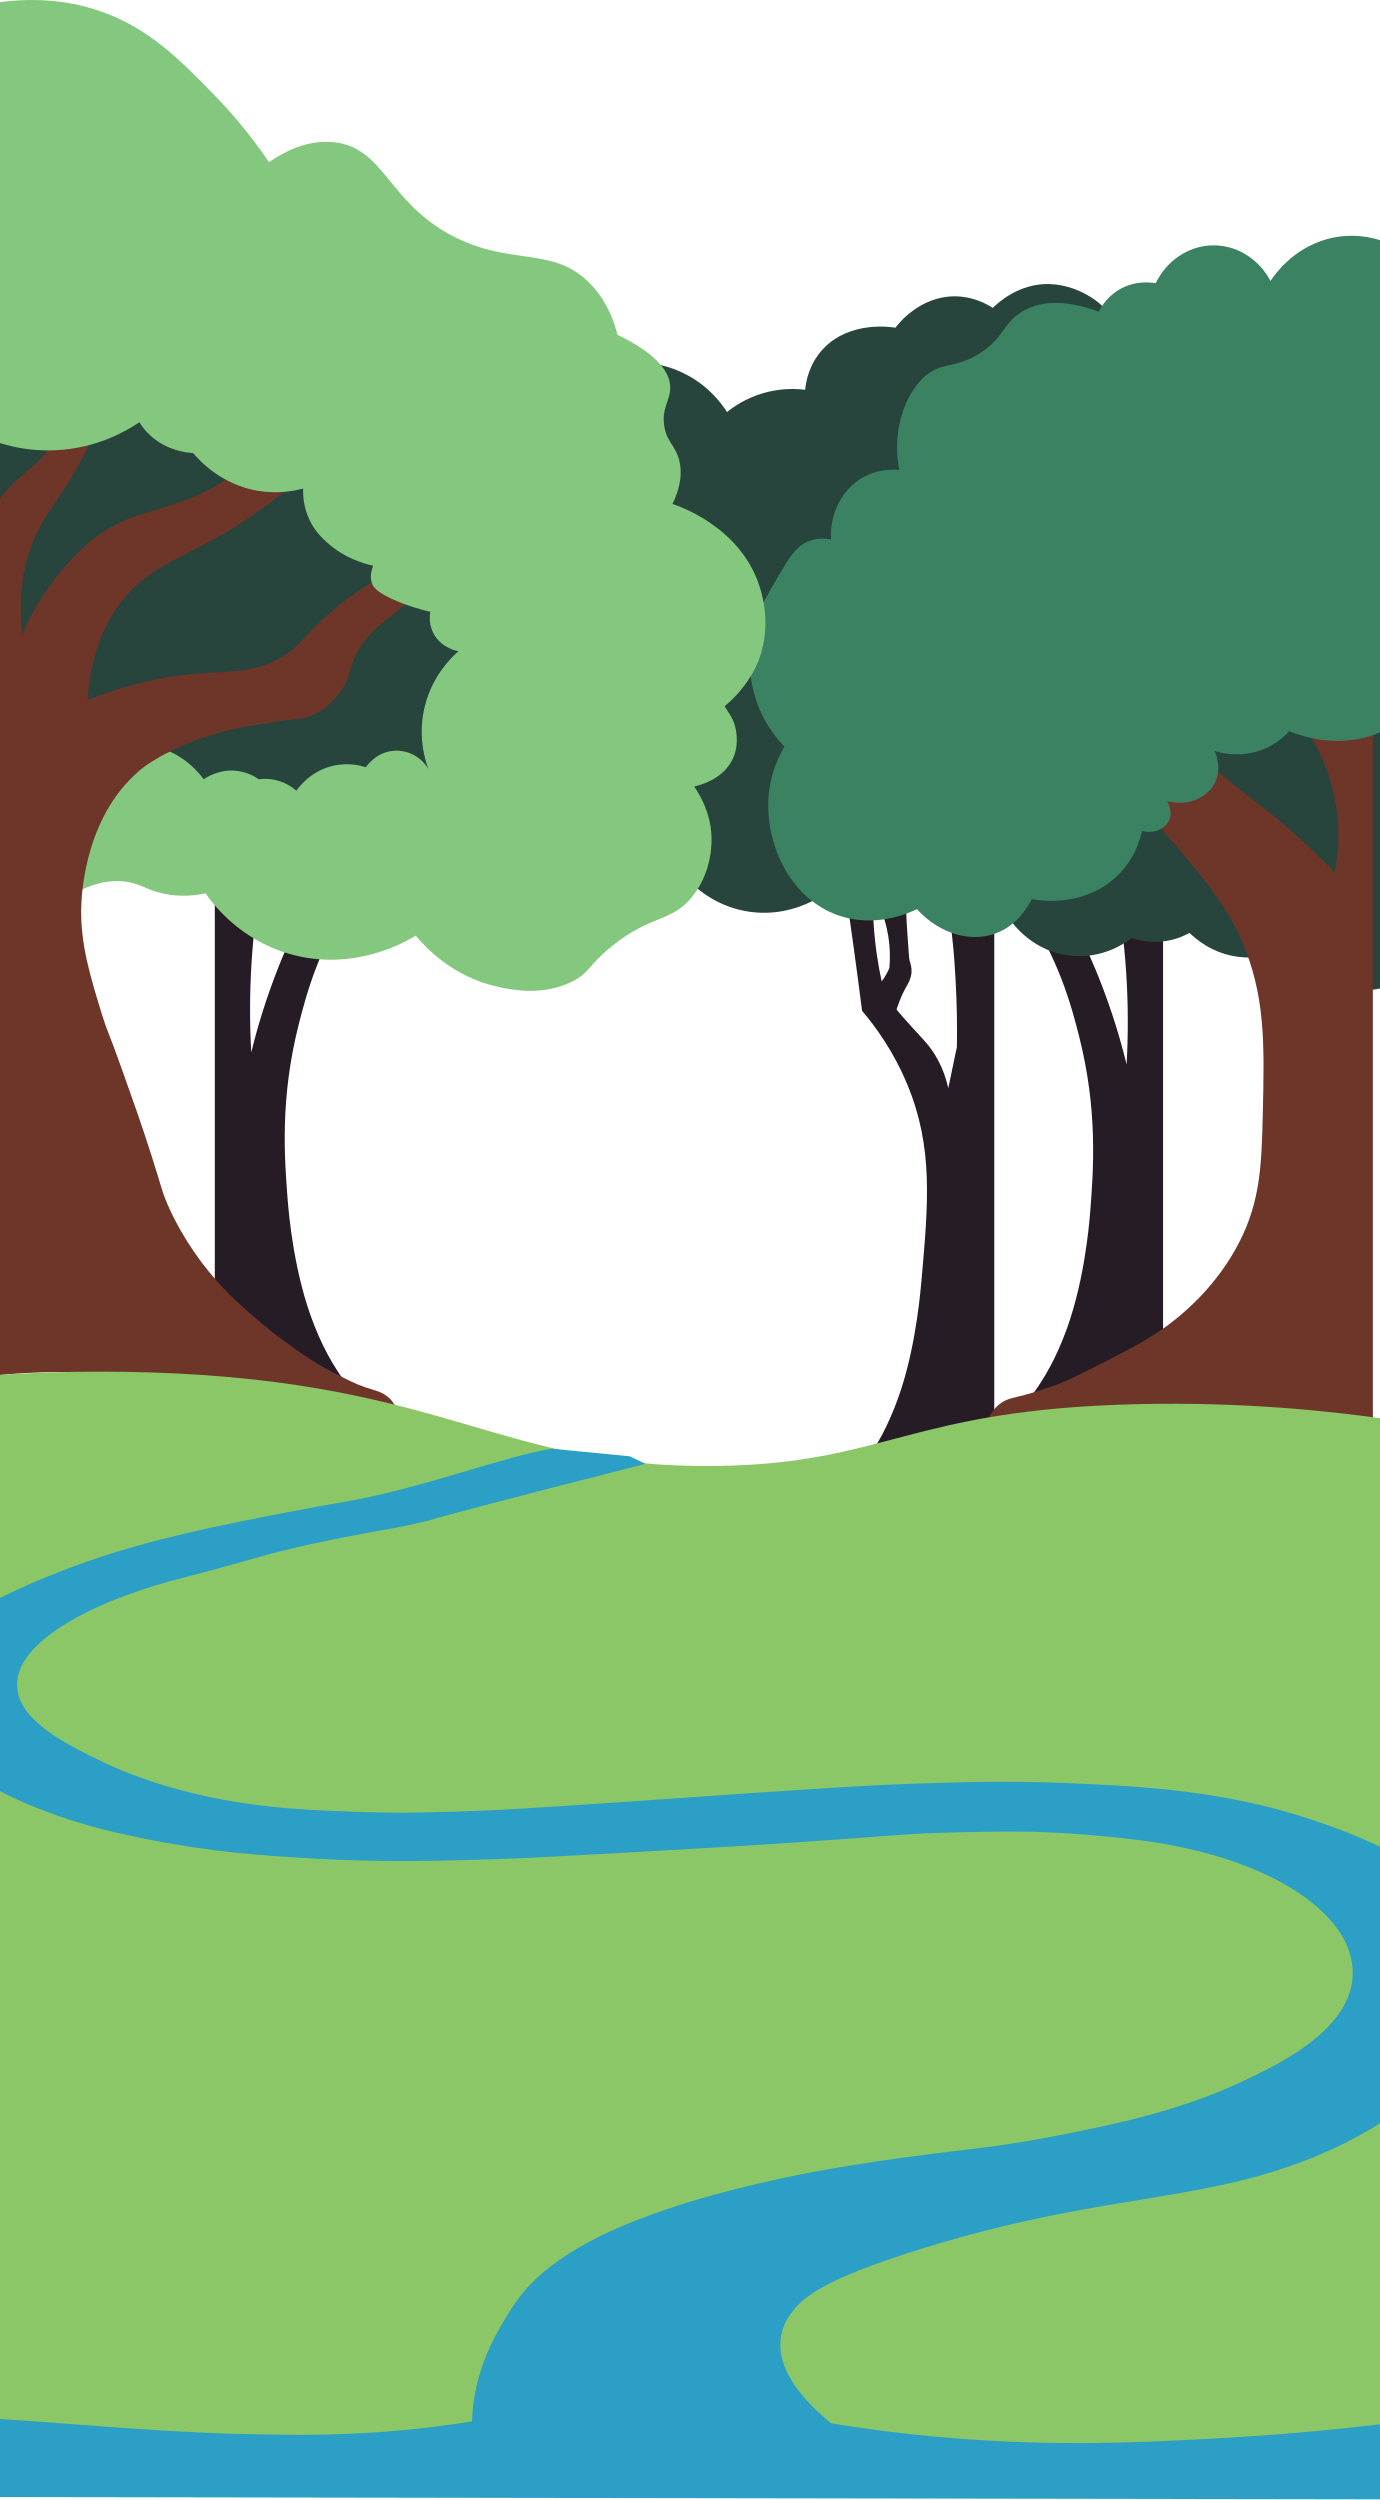
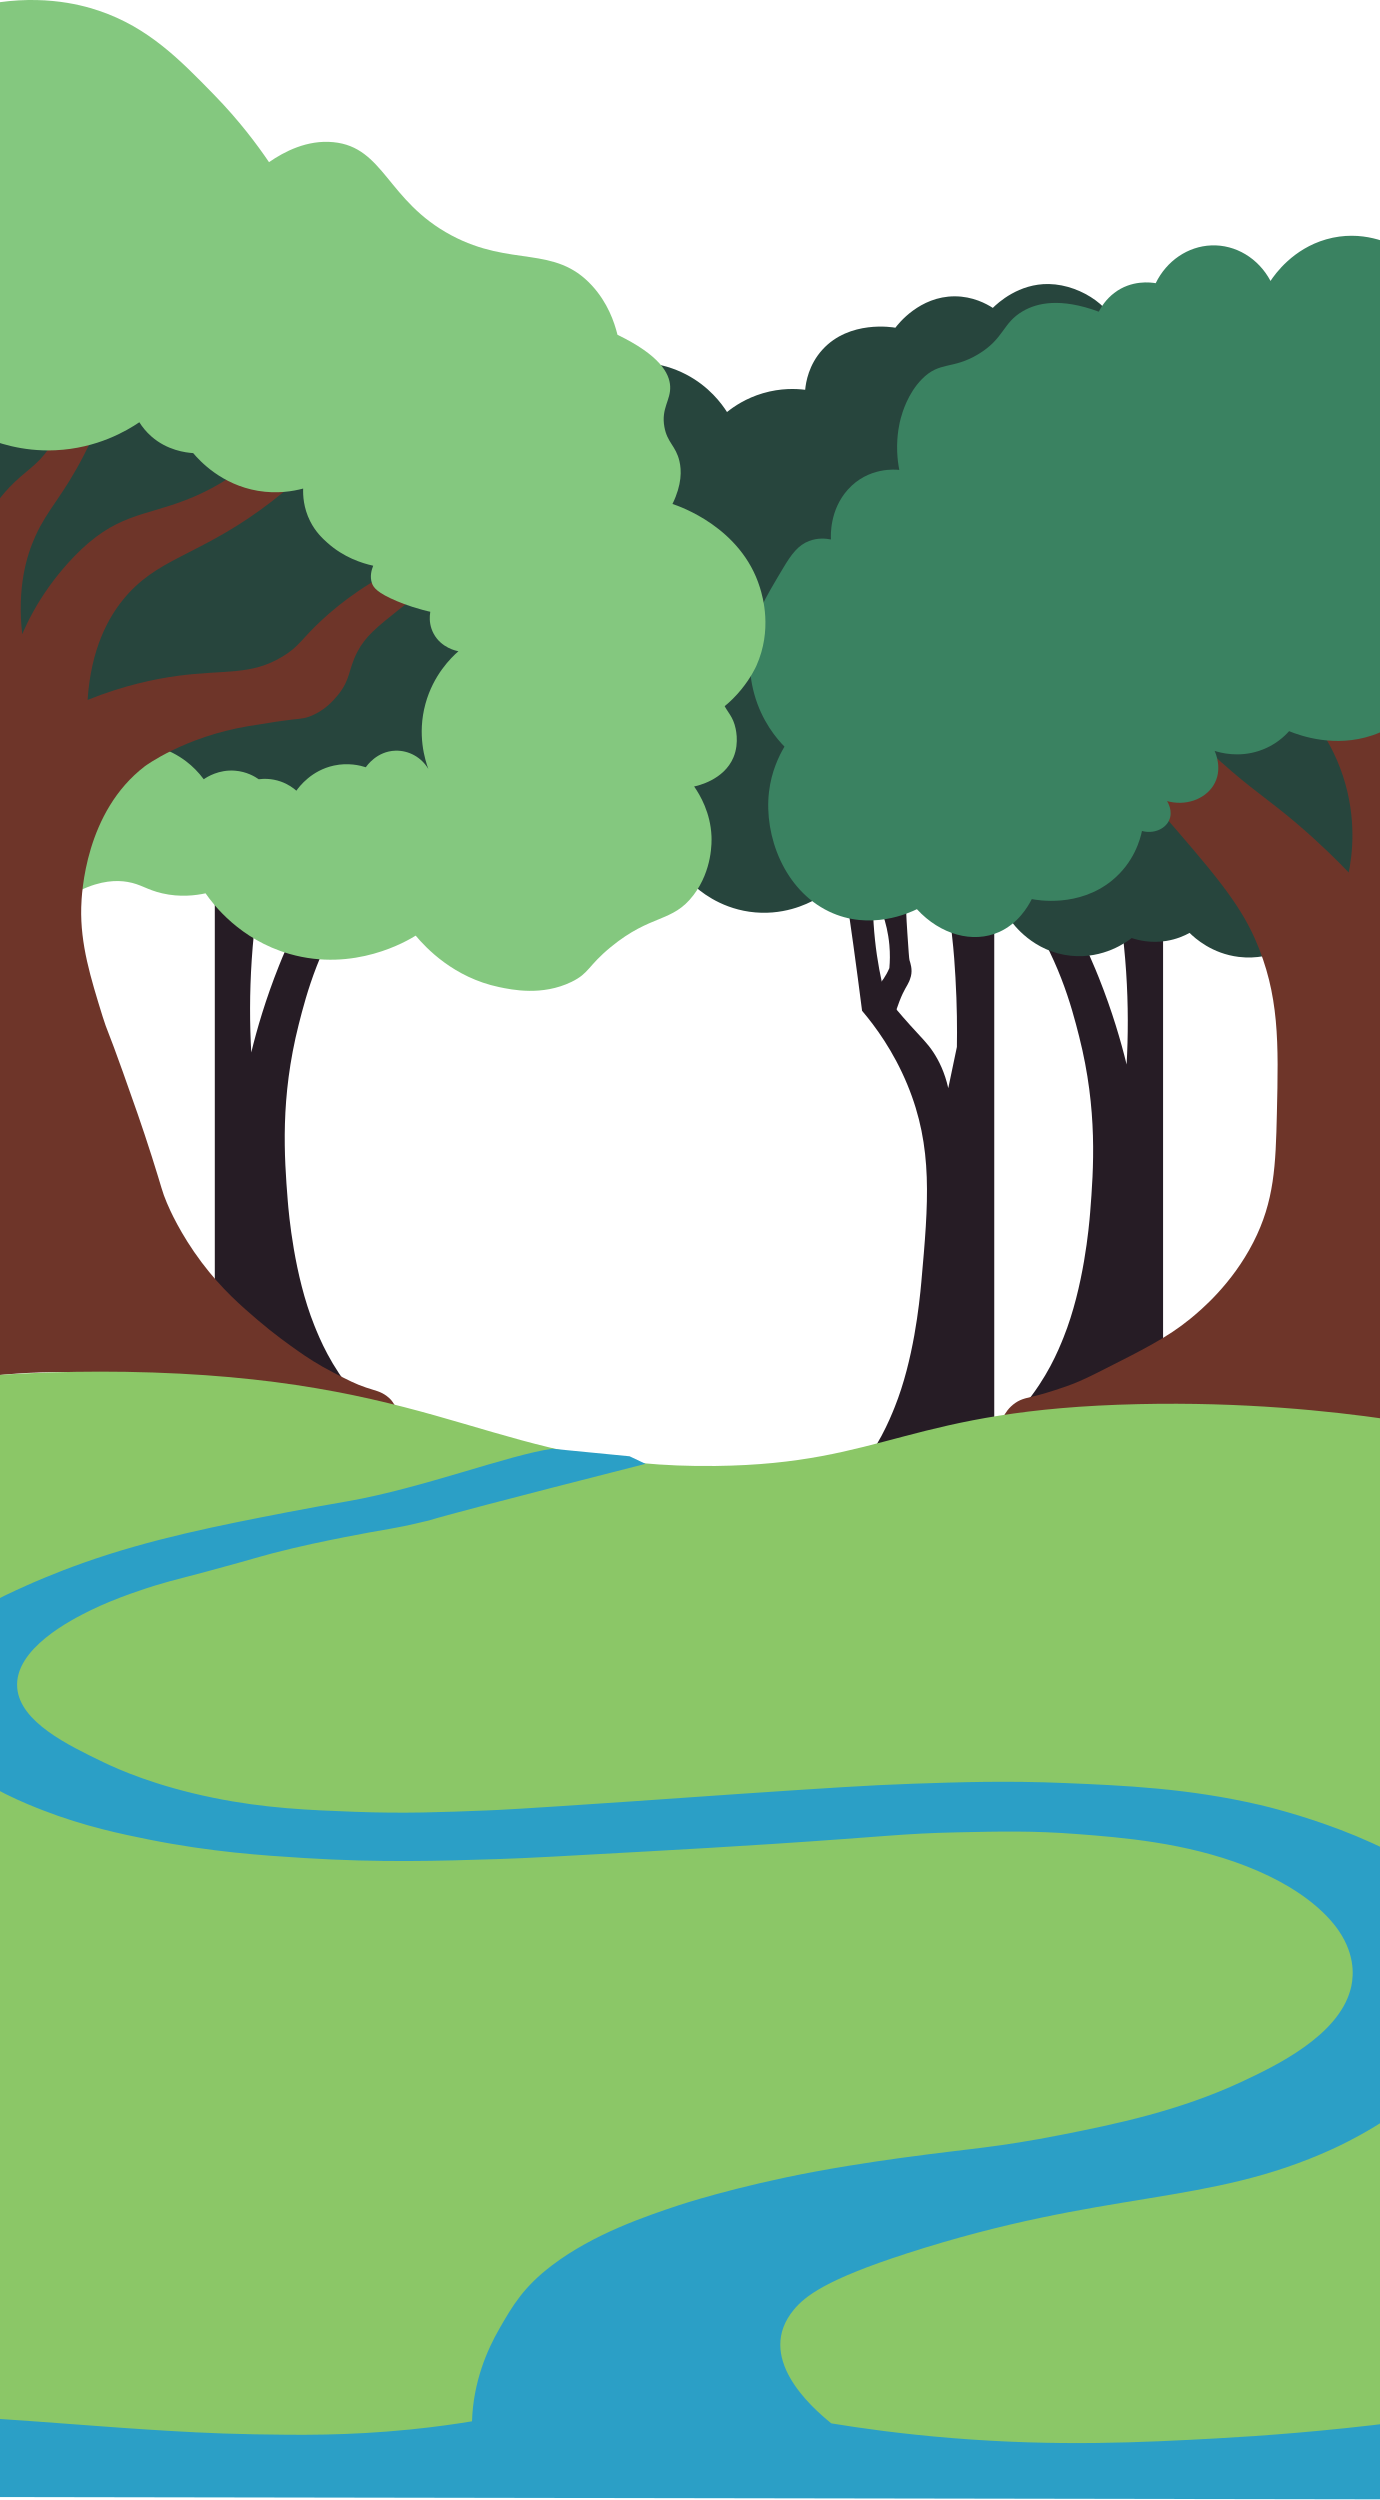
<svg xmlns="http://www.w3.org/2000/svg" width="1920" height="3480" viewBox="0 0 1920 3480" fill="none">
  <path d="M572.96 1153.91C551.71 1173.1 523.58 1201.69 496.41 1240.64C444.66 1314.85 426.62 1383.43 415.83 1426.03C389.88 1528.47 395.69 1610.25 400.52 1671.09C402.02 1689.93 409.37 1774.66 437.46 1844.75C445.11 1863.84 460.37 1901.05 493.24 1940.29C497.25 1945.07 500.59 1948.76 502.96 1951.37C526.27 1976.95 550.49 1993.36 598.94 2026.16C614.35 2036.6 623.4 2041.52 631.33 2045.26C649 2053.57 659.53 2057.2 659.53 2057.2C671.93 2061.45 677.39 2062.13 684.13 2068.34C690.76 2074.45 694.57 2082.48 696.73 2088.23C699.91 2089.91 704.52 2092.51 709.93 2096.18C714.63 2099.38 716.9 2101.2 718.93 2103.34C723.59 2108.26 724.18 2114.54 726.73 2124.82C728.35 2131.36 731.06 2140.75 735.73 2151.87C681.6 2123.27 594.39 2087.8 484.97 2088.22C409 2088.51 345.42 2106.02 299 2124.02C299 1769.16 299 1414.3 299 1059.44C332.59 1066.87 366.19 1074.29 399.78 1081.72C389.28 1113.69 379.6 1148.4 371.52 1185.74C348.6 1291.66 345.43 1387.14 349.76 1465.02C357.63 1432.75 369.67 1391.15 388.44 1344.07C392.49 1333.91 405.41 1302.03 426.31 1261.33C445.95 1223.07 474.66 1173.07 515.56 1117.53C534.69 1129.65 553.82 1141.78 572.96 1153.92V1153.91Z" fill="#261C25" />
  <path d="M1169 1185.56C1175.58 1228.62 1181.92 1272.25 1188 1316.42C1192.19 1346.84 1196.19 1377.04 1200 1407.02C1218.36 1428.64 1243.62 1462.89 1263 1509.69C1299.26 1597.24 1292.34 1674.15 1282.47 1784.79C1279.75 1815.24 1271.49 1893.69 1245.53 1958.45C1237.88 1977.53 1222.62 2014.75 1189.75 2053.98C1185.74 2058.77 1182.4 2062.46 1180.03 2065.07C1156.72 2090.65 1132.5 2107.05 1084.05 2139.86C1068.64 2150.3 1059.59 2155.22 1051.66 2158.95C1033.99 2167.27 1023.46 2170.89 1023.46 2170.89C1011.06 2175.15 1005.6 2175.83 998.86 2182.04C992.23 2188.15 988.42 2196.18 986.26 2201.93C983.08 2203.61 978.47 2206.2 973.06 2209.88C968.36 2213.08 966.09 2214.9 964.06 2217.04C959.4 2221.96 958.81 2228.24 956.26 2238.52C954.64 2245.06 951.93 2254.45 947.26 2265.56C1001.39 2236.97 1088.6 2201.49 1198.02 2201.92C1273.99 2202.21 1337.57 2219.71 1383.99 2237.72V1173.14C1357.99 1179.97 1331.99 1186.79 1305.99 1193.61C1316.31 1236.52 1321.83 1273 1324.99 1300.32C1327.93 1325.73 1329.13 1345.91 1329.99 1360.71C1332.26 1399.84 1332.41 1432.86 1331.99 1457.35L1319.99 1514.72C1315.06 1492.66 1306.89 1476.32 1298.99 1464.39C1290.78 1452 1283.85 1445.87 1266.99 1427.15C1253.2 1411.84 1241.53 1397.83 1231.99 1385.88C1226.12 1363.06 1221.03 1337.1 1217.99 1308.37C1211.5 1247.03 1216.58 1193.88 1223.99 1153.35C1205.66 1164.09 1187.32 1174.82 1168.99 1185.56H1169Z" fill="#261C25" />
  <path d="M1345.04 1170.67C1366.29 1189.86 1394.42 1218.45 1421.59 1257.4C1473.34 1331.61 1491.38 1400.19 1502.17 1442.79C1528.12 1545.23 1522.31 1627.01 1517.48 1687.85C1515.98 1706.69 1508.63 1791.42 1480.54 1861.51C1472.89 1880.6 1457.63 1917.81 1424.76 1957.05C1420.75 1961.83 1417.41 1965.52 1415.04 1968.13C1391.73 1993.71 1367.51 2010.12 1319.06 2042.92C1303.65 2053.36 1294.6 2058.28 1286.67 2062.02C1269 2070.33 1258.47 2073.96 1258.47 2073.96C1246.07 2078.21 1240.61 2078.89 1233.87 2085.1C1227.24 2091.21 1223.43 2099.24 1221.27 2104.99C1218.09 2106.67 1213.48 2109.27 1208.07 2112.94C1203.37 2116.14 1201.1 2117.96 1199.07 2120.1C1194.41 2125.02 1193.82 2131.3 1191.27 2141.58C1189.65 2148.12 1186.94 2157.51 1182.27 2168.63C1236.4 2140.03 1323.61 2104.56 1433.03 2104.98C1509 2105.27 1572.58 2122.78 1619 2140.79V1076.2C1585.41 1083.63 1551.81 1091.05 1518.22 1098.48C1528.72 1130.45 1538.4 1165.16 1546.48 1202.5C1569.4 1308.42 1572.57 1403.9 1568.24 1481.78C1560.37 1449.51 1548.33 1407.91 1529.56 1360.83C1525.51 1350.67 1512.59 1318.79 1491.69 1278.09C1472.05 1239.83 1443.34 1189.83 1402.44 1134.29C1383.31 1146.41 1364.18 1158.54 1345.04 1170.68V1170.67Z" fill="#261C25" />
  <path d="M1229 1273.14C1232.75 1284.09 1236.47 1298.4 1238 1315.41C1239.09 1327.59 1238.82 1338.49 1238 1347.63C1232.92 1359.36 1226.97 1367.05 1222.38 1371.97C1216.11 1378.67 1207.46 1385.98 1206.22 1397.81C1206.18 1398.2 1206.17 1398.54 1206.17 1398.85C1206.19 1405.76 1212.24 1415.79 1241.88 1428.06C1243.55 1420.05 1246.53 1408 1251.96 1393.97C1258.66 1376.65 1262.6 1373.05 1265.67 1365.86C1265.86 1365.42 1267.23 1361.93 1267.98 1358.97C1270.39 1349.4 1267.25 1340.52 1266.02 1336.56C1265.46 1334.77 1264.65 1322.72 1263.02 1298.64C1262.38 1289.14 1261.62 1276.36 1261.02 1261.07C1258.51 1260.42 1251.31 1258.9 1243.02 1262.07C1234.86 1265.19 1230.5 1270.98 1229.02 1273.15L1229 1273.14Z" fill="#261C25" />
  <path d="M1522.65 630.174C1520.4 602.311 1518.08 574.468 1515.71 546.626C1505.37 544.039 1493.77 539.529 1491.87 531.275C1487.08 510.418 1550.92 494.483 1552.99 461.809C1554.83 432.808 1507.64 396.268 1459.99 395.373C1418.13 394.587 1389.14 421.544 1381.99 428.591C1373.09 422.853 1354.24 412.535 1329.05 412.485C1280.08 412.394 1250.14 451.159 1246.38 456.192C1242.73 455.517 1182.46 445.341 1144.87 486.682C1125.63 507.841 1121.78 532.1 1120.8 542.589C1108.44 541.049 1087.02 539.992 1061.99 547.371C1038.33 554.336 1021.54 565.862 1011.99 573.543C1004.71 562.087 987.16 537.929 954.99 521.199C919.92 502.969 887.4 503.935 873.99 505.093C882.52 631.543 878.9 684.129 870.86 701.422C870.51 702.167 868.65 705.932 866.6 711.358C858.23 733.483 855.6 753.293 854.76 767.255C842.63 773.667 795.01 800.513 788.04 846.525C780.82 894.198 821.33 935.419 849.78 964.359C866.78 981.663 883.36 993.923 895.65 1002.03C898.88 1016.93 902.11 1031.84 905.33 1046.75L891.34 1077.24C884.23 1092.73 871.6 1137.02 893.49 1177.86C914.35 1216.78 954.93 1228.48 963.97 1230.86C973.45 1239.78 1000.59 1262.95 1042.97 1269.11C1089.07 1275.8 1124 1258.13 1134.97 1252C1167.14 1258.49 1222.51 1267.23 1269.97 1260.05C1285.99 1257.63 1300.09 1253.55 1305.97 1241.93C1312.17 1229.69 1306.2 1215.1 1303.48 1209.37C1324.8 1212.96 1349.73 1214.13 1376.65 1209.37C1490.73 1189.21 1545.17 1079.53 1552.97 1063.18C1532.55 766.842 1524.55 654.051 1522.62 630.174H1522.65Z" fill="#27453D" />
  <path d="M1941.94 931.805C1939.84 904.214 1937.7 876.633 1935.49 849.062C1913.66 824.712 1877.53 791.182 1825.1 771.09C1594.81 682.85 1246.9 923.068 1247.37 1113.22C1247.4 1125.42 1249.08 1221.43 1316.67 1262.8C1349.17 1282.69 1384.77 1282.52 1406.11 1280.3C1410.07 1286.02 1438.16 1325.09 1490.72 1330.43C1536.46 1335.08 1568.73 1310.93 1575.33 1305.77C1584.45 1308.8 1602.06 1313.27 1623.68 1309.75C1637.76 1307.46 1648.71 1302.57 1655.91 1298.6C1663.44 1306.05 1687.09 1327.49 1724.4 1332.02C1750.02 1335.13 1770.46 1328.86 1780.8 1324.87C1789.04 1337.04 1800.47 1349.73 1816.25 1359.88C1880.55 1401.22 1961.59 1364.69 1970.15 1360.67C1962.2 1217.62 1952.8 1074.67 1941.95 931.815L1941.94 931.805Z" fill="#27453D" />
-   <path d="M1507.31 1033.84C1528.72 1055.46 1559.02 1087.1 1593.53 1126.93C1667.34 1212.11 1704.24 1254.7 1727.29 1306.75C1761.67 1384.4 1760.09 1452.19 1757.83 1549.67C1756.15 1621.99 1754.42 1671.83 1725.02 1729.24C1695.04 1787.79 1651.89 1823.73 1637.05 1835.86C1605.74 1861.44 1573.2 1877.85 1508.13 1910.65C1487.43 1921.09 1475.27 1926.01 1464.62 1929.75C1440.89 1938.06 1426.75 1941.69 1426.75 1941.69C1410.09 1945.95 1402.76 1946.62 1393.71 1952.83C1384.8 1958.94 1379.69 1966.97 1376.79 1972.72C1372.51 1974.4 1366.33 1977 1359.06 1980.67C1352.75 1983.87 1349.69 1985.7 1346.97 1987.83C1340.71 1992.75 1339.91 1999.03 1336.5 2009.31C1334.33 2015.85 1330.68 2025.25 1324.41 2036.36C1397.12 2007.76 1514.26 1972.29 1661.22 1972.71C1763.26 1973 1848.65 1990.51 1911.01 2008.52V943.935C1865.89 951.364 1820.76 958.782 1775.64 966.211C1793.4 982.297 1829.88 1019.67 1849.77 1079.99C1869.55 1139.98 1862.53 1191.12 1857.83 1214.45C1842.43 1198.37 1818.15 1174.13 1786.12 1146.82C1749.75 1115.82 1731.29 1104.66 1695.87 1074.41C1677.05 1058.34 1650.36 1034.24 1620.13 1002.01C1582.53 1012.62 1544.93 1023.23 1507.32 1033.84H1507.31Z" fill="#6E3529" />
+   <path d="M1526.9 1033.9C1548.31 1055.52 1578.61 1087.16 1613.12 1126.99C1686.93 1212.17 1723.83 1254.76 1746.88 1306.81C1781.26 1384.46 1779.68 1452.26 1777.42 1549.74C1775.74 1622.05 1774.01 1671.89 1744.61 1729.31C1714.63 1787.85 1671.48 1823.8 1656.64 1835.93C1625.33 1861.51 1592.79 1877.91 1527.72 1910.72C1507.02 1921.16 1494.86 1926.08 1484.21 1929.81C1460.48 1938.13 1446.34 1941.75 1446.34 1941.75C1429.68 1946.01 1422.35 1946.68 1413.3 1952.9C1404.39 1959.01 1399.28 1967.04 1396.38 1972.79C1392.1 1974.47 1385.92 1977.06 1378.65 1980.74C1372.34 1983.94 1369.28 1985.76 1366.56 1987.9C1360.3 1992.82 1359.5 1999.1 1356.09 2009.38C1353.92 2015.92 1350.27 2025.31 1344 2036.42C1416.71 2007.83 1533.85 1972.35 1680.81 1972.78C1782.85 1973.07 1868.24 1990.57 1930.6 2008.58V944C1885.48 951.429 1840.35 958.847 1795.23 966.276C1812.99 982.362 1849.47 1019.74 1869.36 1080.05C1889.14 1140.05 1882.12 1191.18 1877.42 1214.52C1862.02 1198.43 1837.74 1174.19 1805.71 1146.88C1769.34 1115.89 1750.88 1104.73 1715.46 1074.48C1696.64 1058.4 1669.95 1034.3 1639.72 1002.07C1602.12 1012.68 1564.52 1023.29 1526.91 1033.9H1526.9Z" fill="#6E3529" />
  <path d="M1946.03 344.861C1936.62 339.657 1896.2 318.76 1846.02 333.184C1799.85 346.462 1775.18 381.079 1768.56 391.065C1751.72 359.417 1719.92 340.311 1686.19 341.6C1653.57 342.848 1623.94 363 1608.73 394.215C1602.07 393.078 1575.03 389.293 1550.88 407.895C1539.68 416.521 1533.1 426.879 1529.49 433.855C1475.64 414.005 1443.56 421.806 1424.05 433.02C1395.23 449.599 1398.2 471.15 1361.64 493.124C1325.45 514.877 1308.11 502.425 1283.2 527.852C1263.45 548.005 1255.94 574.61 1253.78 582.572C1252.66 586.709 1247.97 604.788 1248.88 628.876C1249.27 639.103 1250.56 647.72 1251.82 654.132C1247.31 653.588 1208.79 649.643 1180.24 681.492C1154.89 709.778 1156.37 745.12 1156.71 750.948C1149.43 749.498 1138.25 748.492 1126.31 753.052C1111.12 758.85 1101.98 770.889 1090.03 790.941C1063.78 834.97 1050.65 856.984 1045.91 890.917C1044.13 903.651 1040.51 931.574 1049.83 965.638C1060.34 1004.04 1081.34 1028.43 1091.99 1039.3C1084.48 1051.97 1073.76 1073.74 1070.42 1102.45C1063.28 1163.79 1091.92 1238.86 1153.77 1268.72C1211.34 1296.51 1266.85 1270.25 1276.34 1265.56C1308.96 1301.22 1354.52 1313.65 1390.94 1297.28C1417.35 1285.4 1431.02 1261.92 1436.25 1251.52C1443.63 1252.99 1501.35 1263.54 1547.79 1225.74C1578.86 1200.45 1587.28 1167.87 1589.62 1156.69C1605.3 1161.01 1621.14 1154.46 1627.09 1142.55C1633.66 1129.41 1625.07 1115.98 1624.48 1115.1C1650.13 1122.28 1676.7 1112.89 1688.97 1093.48C1702.81 1071.56 1691.77 1047.44 1690.71 1045.23C1698.78 1047.83 1723.67 1054.72 1752.58 1045.23C1775.02 1037.86 1788.61 1024.33 1794.41 1017.78C1810.54 1024.32 1858.26 1041.22 1910.31 1023.6C1925.69 1018.39 1938.14 1011.29 1947.78 1004.46C1947.2 784.588 1946.62 564.715 1946.04 344.851L1946.03 344.861Z" fill="#3A8261" />
  <path d="M996.03 935.61C996.44 939.526 996.48 953.719 1003.28 971.415C1010.55 990.309 1017.89 993.319 1022.62 1008.81C1023.67 1012.26 1029.74 1033.2 1021.01 1054.16C1007.71 1086.08 970.13 1093.98 966.22 1094.74C974.73 1107 988.98 1131.38 990.39 1163.96C990.71 1171.43 991.84 1211.11 965.41 1245.91C935.91 1284.76 906.85 1271.77 850.19 1318.31C817.89 1344.85 820.52 1354.67 795.4 1366.85C754.63 1386.61 712.57 1377.77 694.68 1374.01C631.54 1360.74 592.88 1319.41 578.65 1302.4C566.96 1309.67 493.23 1353.79 402.99 1327.86C333.62 1307.92 296.69 1258.72 286.15 1243.51C272.11 1246.52 250.43 1249.24 225.72 1243.51C204.12 1238.51 196.23 1230.76 177.37 1227.6C162.88 1225.17 140.87 1225.27 111.3 1239.54C108.66 1228.15 105.79 1211.69 105.66 1191.79C96.38 1182.63 118 1117.81 120.97 1109.84C151.74 1027.33 294.32 1032.98 451.33 934.01C549.97 871.831 525.82 849.353 595.56 821.823C780.1 748.964 991.28 889.739 996.02 935.6L996.03 935.61Z" fill="#84C87F" />
  <path d="M67.67 470.496C41.37 481.639 5.04 507.237 -24.32 574.358C-26.69 746.076 -29.06 917.793 -31.43 1089.51C-12.34 1079.16 163.57 986.414 259.45 1060.07C267.89 1066.55 276.1 1074.62 283.62 1084.73C288.37 1081.44 304.65 1071.04 327.13 1072.79C343.45 1074.06 355.02 1081.12 360.17 1084.73C366.2 1083.95 377.66 1083.31 390.79 1087.91C401.09 1091.52 408.32 1096.93 412.55 1100.64C416.67 1094.83 433.61 1072.34 464.92 1065.63C484.79 1061.38 501.26 1065.45 509.24 1068.02C510.53 1066.08 524.55 1045.77 550.33 1044.95C568.98 1044.35 586.64 1054.17 596.26 1070.41C591.67 1057.98 580.49 1022.67 592.23 979.7C603.2 939.556 627.97 915.438 638.16 906.499C635.68 906.086 614.25 902.11 603.51 881.837C593.97 863.809 600.05 846.455 601.09 843.646C413.35 560.587 194.21 416.894 67.67 470.486V470.496Z" fill="#27453D" />
  <path d="M575.56 780.139C515.02 807.268 474.48 838.623 448.25 862.883C418.64 890.262 417.19 899.432 393.46 913.807C348.82 940.854 313.51 931.805 246.81 940.855C216.81 944.921 173.54 953.578 121.92 974.274C126.77 902.221 151.04 859.863 171.07 835.03C217.27 777.764 272.38 774.754 362.04 710.109C408.73 676.448 441.65 642.747 461.15 620.994C438.94 614.099 416.73 607.203 394.53 600.308C353.1 646.119 313.09 670.721 284.69 684.652C217.92 717.387 177.7 709.546 123.54 755.467C95.43 779.304 73.72 809.009 68.75 815.934C50.74 841.009 38.78 864.493 30.88 882.773C23.82 818.783 36.34 774.673 49.41 745.925C66.55 708.247 87.47 690.732 117.09 632.942C133.47 600.982 143.97 573.371 150.3 554.97C130.1 556.299 109.9 557.618 89.69 558.947C88.24 575.938 83.64 600.509 67.93 624.195C51.96 648.273 35.62 654.685 13.14 678.3C-0.55 692.685 -18.34 715.354 -32.79 749.911C-37 1139.78 -41.21 1529.65 -45.42 1919.52C-18 1915.47 24.27 1910.5 75.99 1909.97C246.57 1908.21 383.03 1955.99 500.63 1998.29C533.29 2010.04 578.98 2027.49 632.78 2051.6C629.6 2044.06 624.36 2033.47 615.86 2022.16C608.23 2012 601.02 2005.32 592.49 1997.49C573.3 1979.89 570.36 1981.9 559.45 1969.64C547.28 1955.96 549.06 1951.33 538.5 1943.39C529.7 1936.77 523.27 1936.08 509.49 1931.45C495.14 1926.63 484.88 1921.34 464.37 1910.76C442.64 1899.56 427.24 1889.39 413.61 1879.73C401.96 1871.48 381.49 1856.98 358.82 1837.56C336.41 1818.37 308.86 1794.77 280.66 1757.21C250.82 1717.45 235.85 1682.85 232.31 1674.46C225.13 1657.44 226.11 1656.3 211.36 1610.02C197.61 1566.85 186.13 1534.59 171.07 1492.27C149.5 1431.65 149.48 1436.44 142.87 1415.09C126.07 1360.8 111.74 1314.49 113.06 1263.12C113.57 1243.33 118.79 1129.98 201.69 1066.59C201.69 1066.59 256.34 1025.81 345.18 1010.89C381.18 1004.84 393.53 1003.35 393.53 1003.35C415.56 1000.16 420.37 1001.14 430.03 997.688C451.47 990.038 464.38 974.747 470 967.932C488.54 945.445 484.36 932.56 497.4 907.465C508.73 885.642 524.56 873.029 556.22 847.794C575.03 832.795 602.28 813.649 638.41 796.074C617.46 790.769 596.51 785.464 575.56 780.159V780.139Z" fill="#6E3529" />
  <path d="M-30.85 8.532C-28.7 208.244 -26.55 407.956 -24.4 607.657C-5.68 615.911 30.48 628.866 77.13 626.752C135.41 624.105 176.76 599.443 193.97 587.766C197.79 593.856 203.22 600.953 210.89 607.657C232.74 626.773 258.19 630.014 268.9 630.728C277.93 641.439 308.3 674.687 359.15 683.243C385.88 687.743 408.31 683.736 422 680.062C421.66 689.434 422.35 706.818 431.67 725.41C439.3 740.64 449.21 749.7 455.84 755.649C478.35 775.821 503.49 783.954 519.5 787.478C517.14 793.326 514.47 802.768 517.89 812.14C519.96 817.817 525.05 825.266 552.54 836.802C564.54 841.835 581.95 848.126 604.11 852.716C669.28 914.119 732.23 949.109 774.93 968.879C847.1 1002.29 907.19 1030.11 969.12 1006.27C1026.28 984.27 1050.82 931.423 1052.92 926.712C1075.28 876.583 1061.8 830.732 1057.75 817.706C1031.77 734.117 945.9 704.724 936.08 701.544C949.41 674.174 948.71 654.575 945.75 641.871C940.74 620.37 928.74 616.384 924.8 594.128C920.17 567.956 933.89 557.125 932.86 537.637C931.89 519.377 918.03 494.383 859.54 466.027C855.12 448.109 845.84 421.323 824.09 397.597C771.63 340.361 712.08 372.321 628.29 327.577C538.65 279.713 534.8 204.711 463.91 197.886C427.58 194.393 395.84 210.942 374.47 225.739C358.23 201.751 333.19 168.03 297.92 131.852C250.45 83.162 206.62 38.197 137.57 14.894C109.66 5.472 50.24 -9.657 -30.83 8.532H-30.85Z" fill="#84C87F" />
  <path d="M-27.91 3420.15H1931C1932.67 2428.57 1929.32 2967.14 1931 1975.57C1851.71 1964.13 1731.11 1951.27 1584.96 1954.54C1262.99 1961.76 1234.4 2037.71 996.181 2040.63C697.161 2044.29 623.871 1924.2 212.821 1910.52C109.651 1907.09 25.091 1911.69 -27.909 1915.78C-37.939 2927.28 -17.88 2408.64 -27.91 3420.15Z" fill="#8BC767" />
  <path d="M898.556 2037.65C694.258 2089.7 617.573 2110.09 596.5 2116.65C593.108 2117.14 570.291 2123.48 541.79 2128.31C532.682 2129.86 523.514 2131.47 514.064 2133.18C503.164 2135.17 491.752 2137.33 479.675 2139.74C452.774 2145.09 419.533 2151.78 380.425 2161.91C364.775 2165.96 364.957 2166.22 332.742 2175.23C259.165 2195.82 246.122 2197.8 216.222 2206.96C207.416 2209.66 161.303 2223.97 124.64 2242.24C100.809 2254.11 18.959 2294.89 24.001 2349.96C28.329 2397.21 94.237 2429.02 143.762 2452.92C165.651 2463.48 217.077 2486.2 296.733 2502.49C369.516 2517.37 430.553 2519.65 493.986 2522.03C563.377 2524.63 615.458 2522.58 678.156 2520.12C693.866 2519.51 721.129 2518.33 876.415 2507.73C970.633 2501.3 969.124 2501.15 1027.37 2497.24C1149.24 2489.07 1210.16 2484.98 1270.92 2482.94C1335.12 2480.79 1400.93 2478.58 1482.26 2481.99C1565 2485.46 1653.72 2489.18 1753.99 2512.5C1770.02 2516.22 1947.87 2558.89 2024.71 2641.19C2028.16 2644.89 2037.6 2655.1 2046.85 2669.32C2115.23 2774.46 2025.17 2868.58 2000.55 2893.34C1944.63 2949.59 1870.59 2984.24 1854.63 2991.53C1679.32 3071.65 1541.03 3046.66 1261.86 3136.91C1148.89 3173.44 1120.44 3196.48 1105.02 3215.1C1050.78 3280.59 1127.89 3349.71 1157.2 3373.33C1196.13 3379.74 1253.8 3388.04 1325.27 3393.82C1473.28 3405.81 1591.32 3399.8 1692.6 3394.3C1757.41 3390.78 1844.96 3384.3 1947.22 3371.42C1951.92 3407.33 1956.61 3443.24 1961.31 3479.15C1292.39 3478.03 623.479 3476.92 -45.44 3475.81C-42.089 3438.79 -38.727 3401.77 -35.376 3364.75C-16.416 3365.99 12.257 3367.93 47.148 3370.47C137.703 3377.07 161.333 3379.14 205.152 3381.91C247.249 3384.57 294.056 3387.53 355.104 3388.58C414.441 3389.61 483.993 3390.6 570.472 3381.91C606.903 3378.25 636.542 3373.85 657.022 3370.47C658.813 3315.64 677.773 3271.64 695.264 3241.3C713.581 3209.52 728.566 3183.52 768.731 3153.12C826.81 3109.14 899.32 3084.92 944.85 3069.7C944.85 3069.7 1022.44 3043.79 1134.05 3022.99C1196.87 3011.28 1259.54 3003.13 1263.18 3002.63C1348.25 2990.97 1386.98 2989.58 1478.24 2971.51C1551.85 2956.94 1641.56 2938.44 1728.83 2897.63C1775.63 2875.75 1862.07 2834.31 1879.79 2769.89C1883.04 2758.07 1888.54 2729.04 1867.71 2694.1C1859.56 2680.42 1828.36 2633.97 1733.86 2597.34C1649.52 2564.65 1561.23 2557.77 1499.37 2553.01C1438.41 2548.32 1393.33 2549.3 1332.31 2550.63C1255.16 2552.31 1238.08 2556.18 1074.67 2566.84C1010.92 2570.99 963.609 2573.68 898.556 2577.32C788.587 2583.48 733.598 2586.57 694.258 2587.81C612.157 2590.4 529.783 2592.99 423.539 2586.38C366.033 2582.79 294.076 2578.07 207.164 2560.64C170.995 2553.38 117.928 2542.52 60.231 2520.12C35.715 2510.6 -16.174 2490.09 -57.517 2455.78C-71.636 2444.06 -158.136 2372.26 -104.817 2301.34C-83.069 2272.42 -40.448 2246.8 -30.344 2240.81C-5.365 2225.99 20.227 2214.52 37.084 2206.96C45.689 2203.11 75.79 2189.77 115.281 2175.74C209.721 2142.17 304.865 2123.44 401.177 2104.81C432.556 2098.74 455.059 2094.81 484.244 2089.7C588.275 2071.47 708.287 2025.08 768.731 2016.65C824.415 2022.05 820.731 2021.74 876.415 2027.15L898.556 2037.65Z" fill="#2B9FC6" />
</svg>
